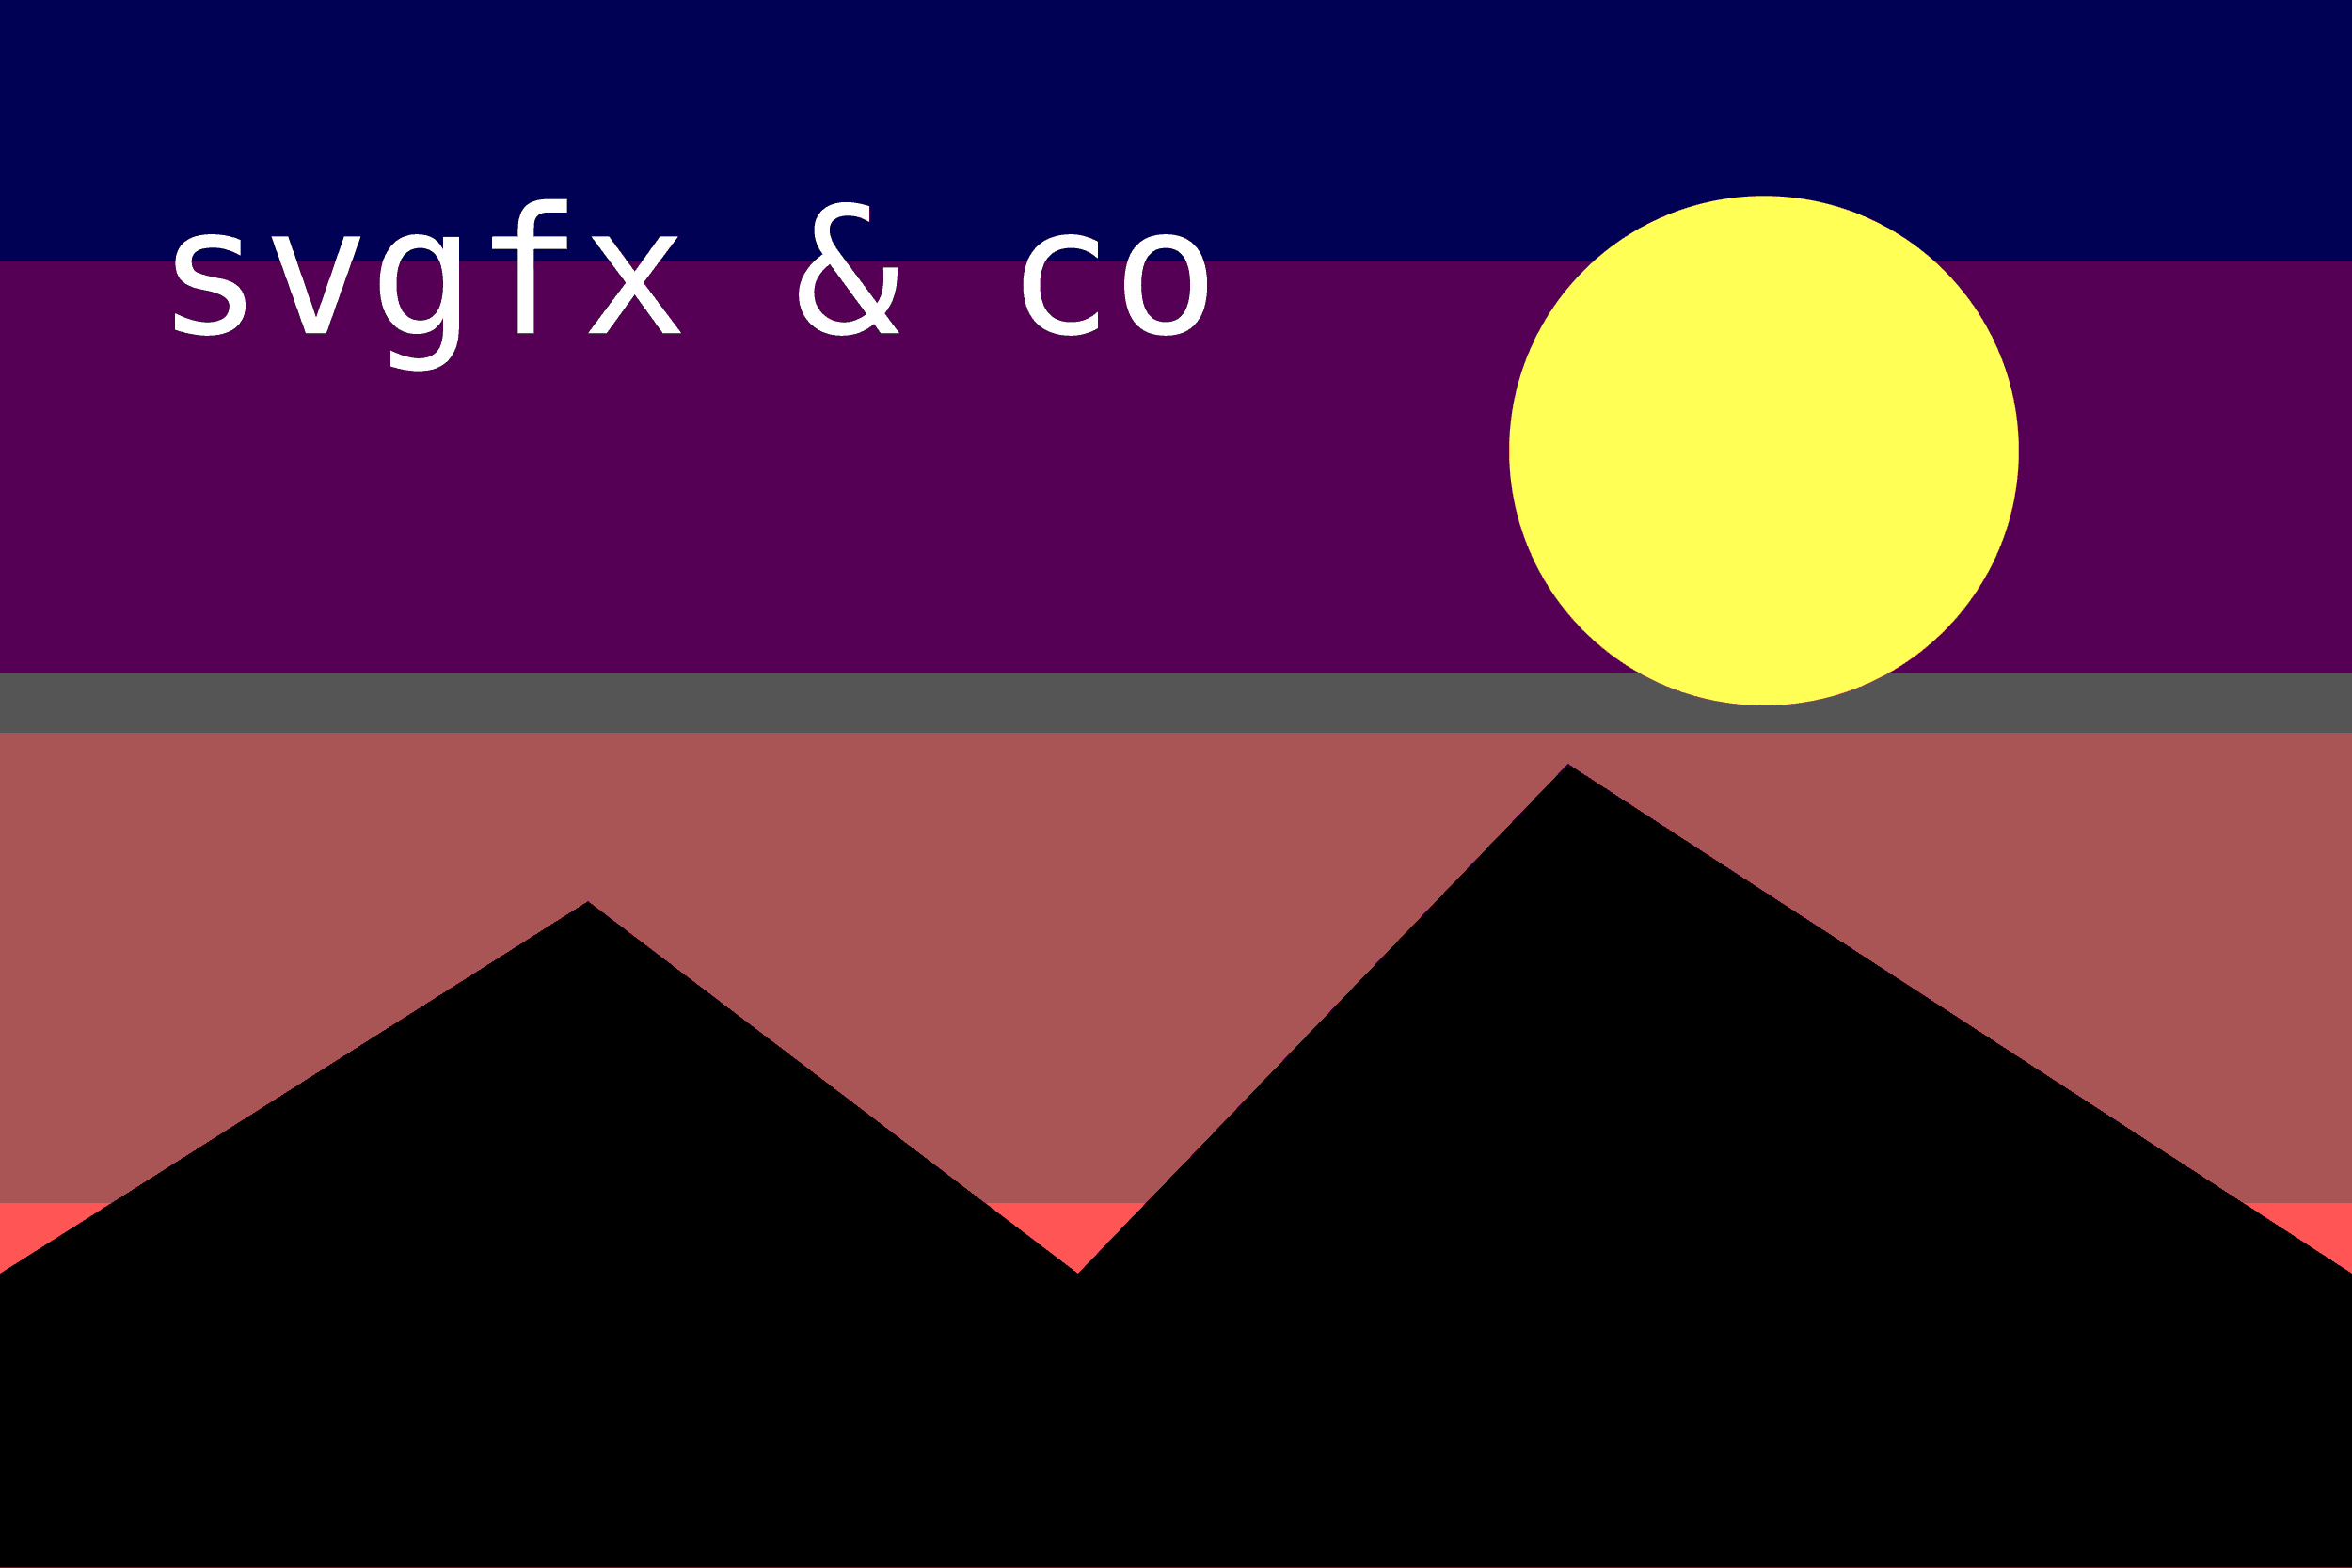
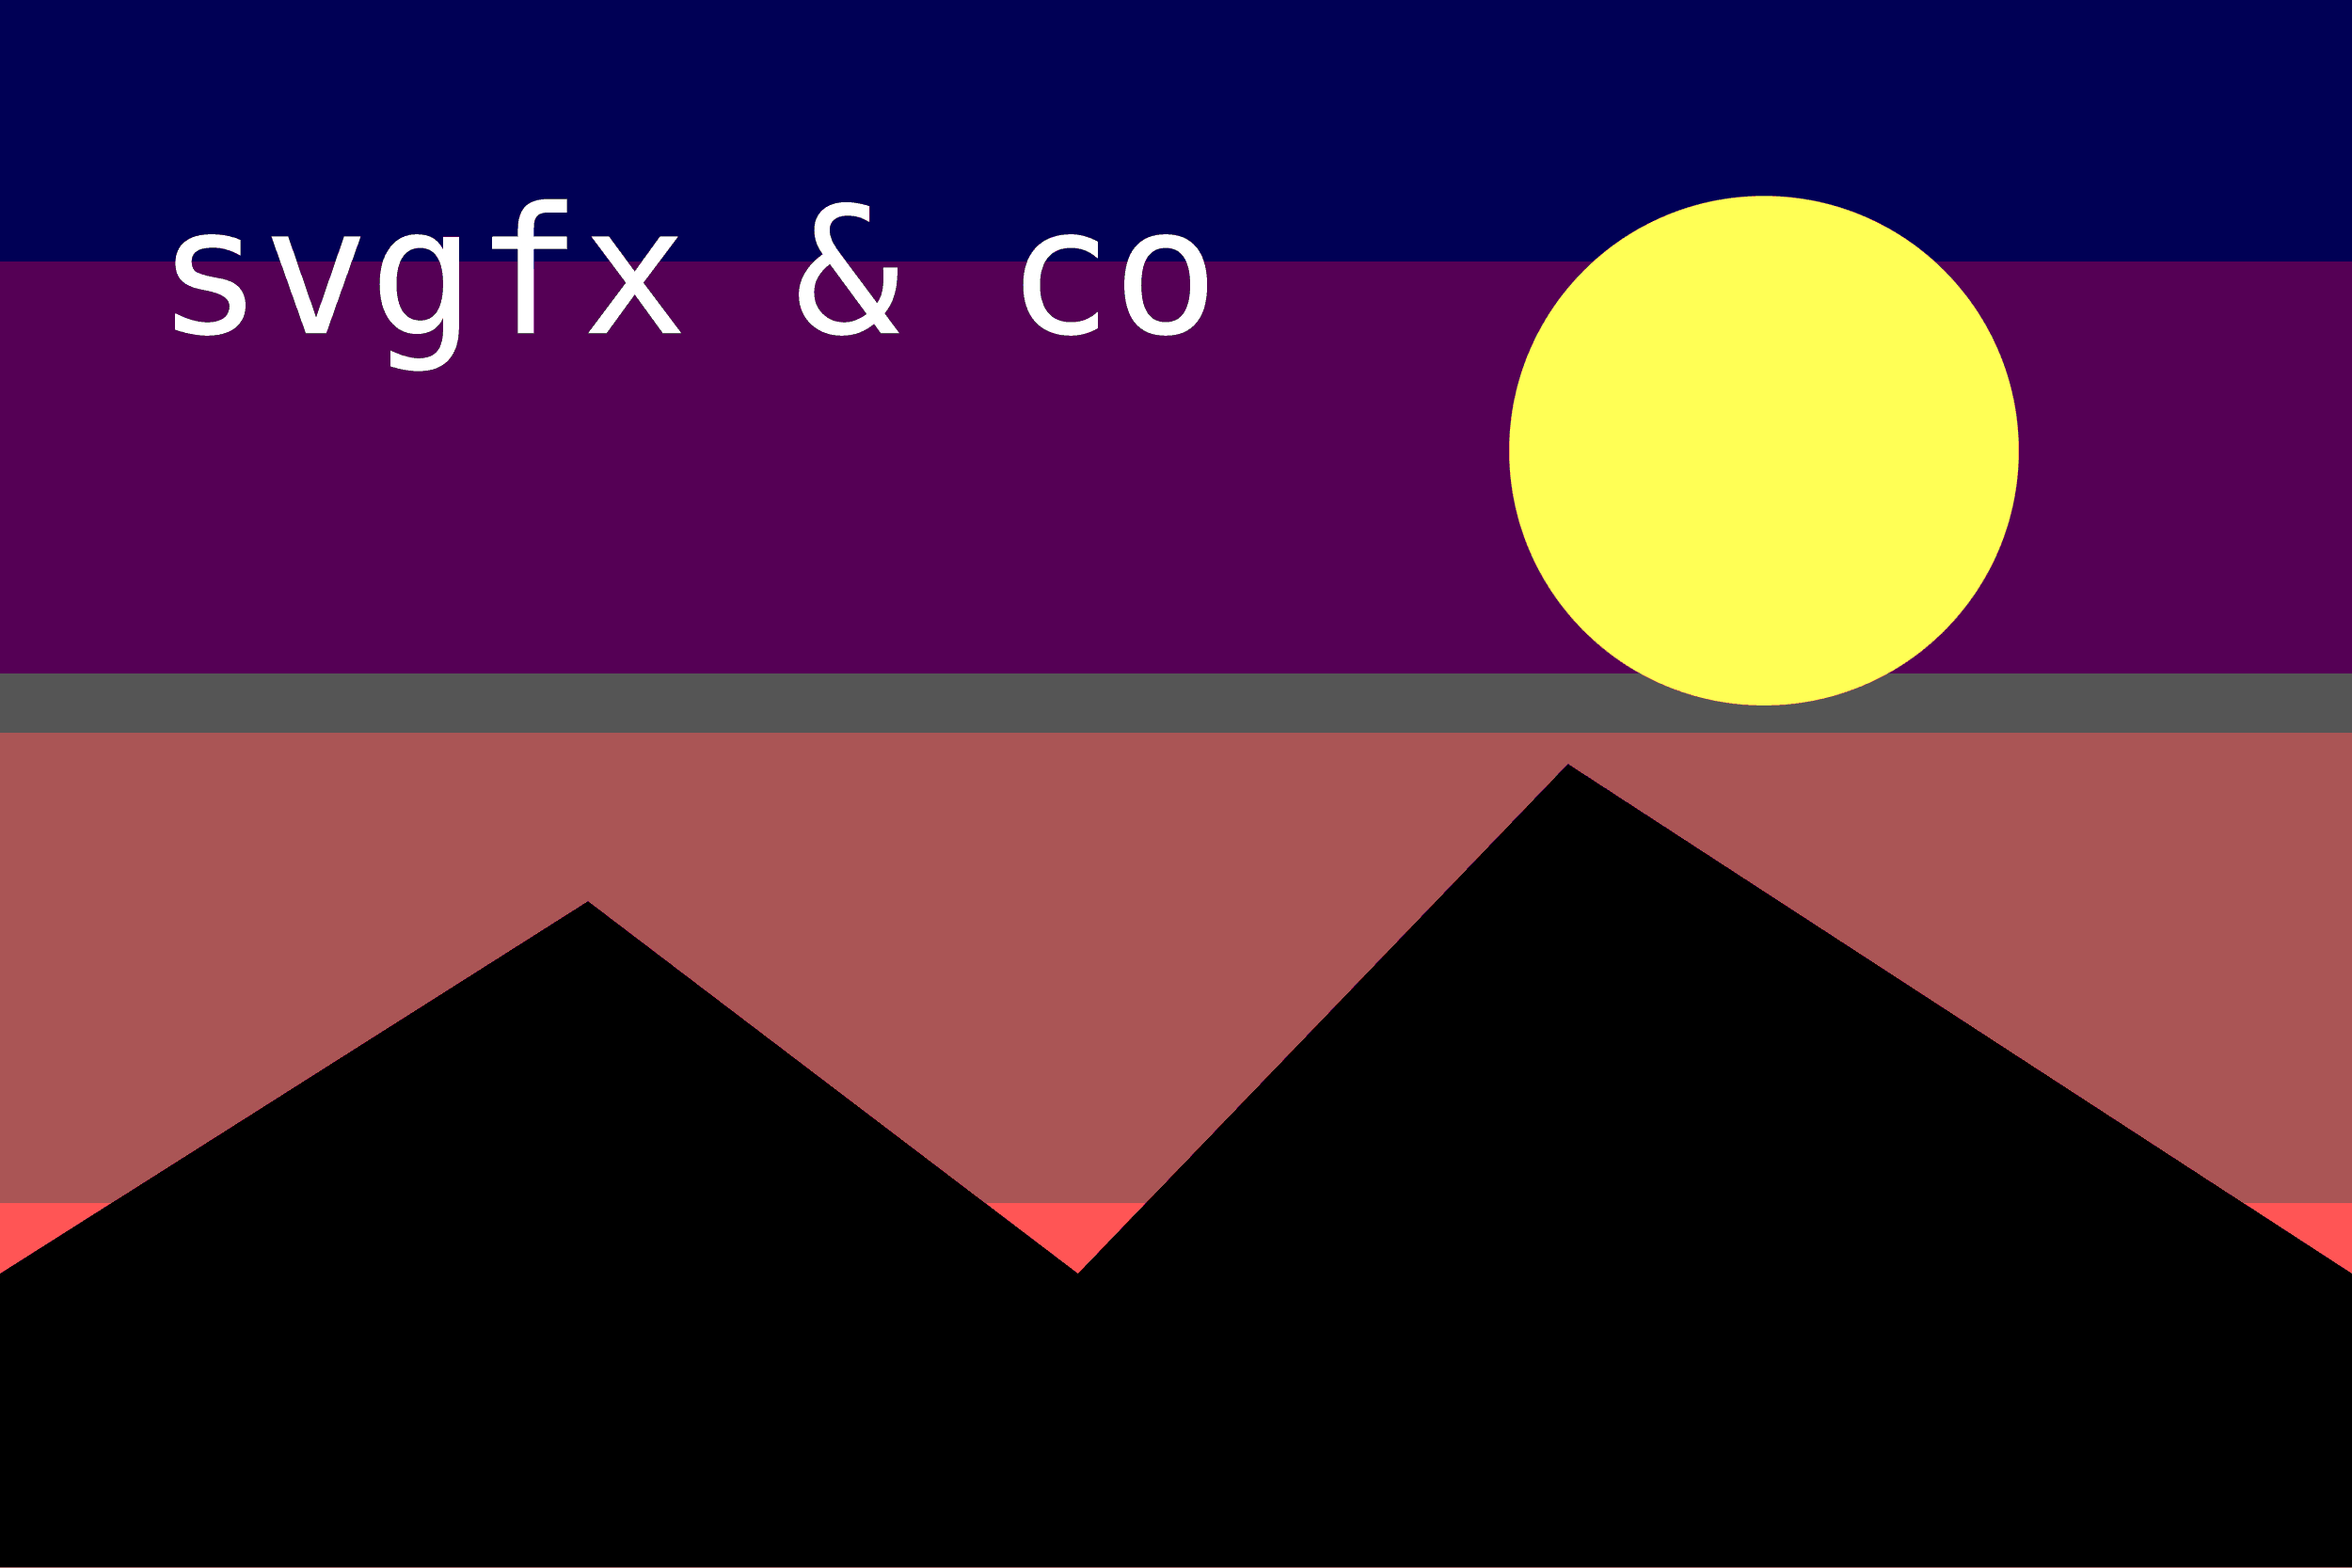
<svg xmlns="http://www.w3.org/2000/svg" viewBox="0 0 240 160" width="240" height="160">
  <defs>
    <linearGradient id="sky" x1="0" y1="0" x2="0" y2="1">
      <stop offset="0" stop-color="#1b2a49" />
      <stop offset="1" stop-color="#f25c54" />
    </linearGradient>
  </defs>
  <defs>
    <filter id="svgfx-pvqhn1-filter-0" color-interpolation-filters="sRGB">
      <feComponentTransfer in="SourceGraphic" result="svgfx-out-0">
        <feFuncR type="discrete" tableValues="0 0.333 0.667 1" />
        <feFuncG type="discrete" tableValues="0 0.333 0.667 1" />
        <feFuncB type="discrete" tableValues="0 0.333 0.667 1" />
      </feComponentTransfer>
    </filter>
+     <clipPath id="svgfx-pvqhn1-clip" clipPathUnits="userSpaceOnUse">
+       <rect width="240" height="160" />
+     </clipPath>
  </defs>
-   <g filter="url(#svgfx-pvqhn1-filter-0)">
+   <g filter="url(#svgfx-pvqhn1-filter-0)" clip-path="url(#svgfx-pvqhn1-clip)">
    <rect width="240" height="160" fill="url(#sky)" />
    <circle cx="180" cy="46" r="26" fill="#ffd166" />
    <path d="M0 130 L60 92 L110 130 L160 78 L240 130 L240 160 L0 160 Z" fill="#0b1526" />
    <text x="16" y="34" font-family="monospace" font-size="18" fill="#f7f7f2">svgfx &amp; co</text>
  </g>
</svg>
